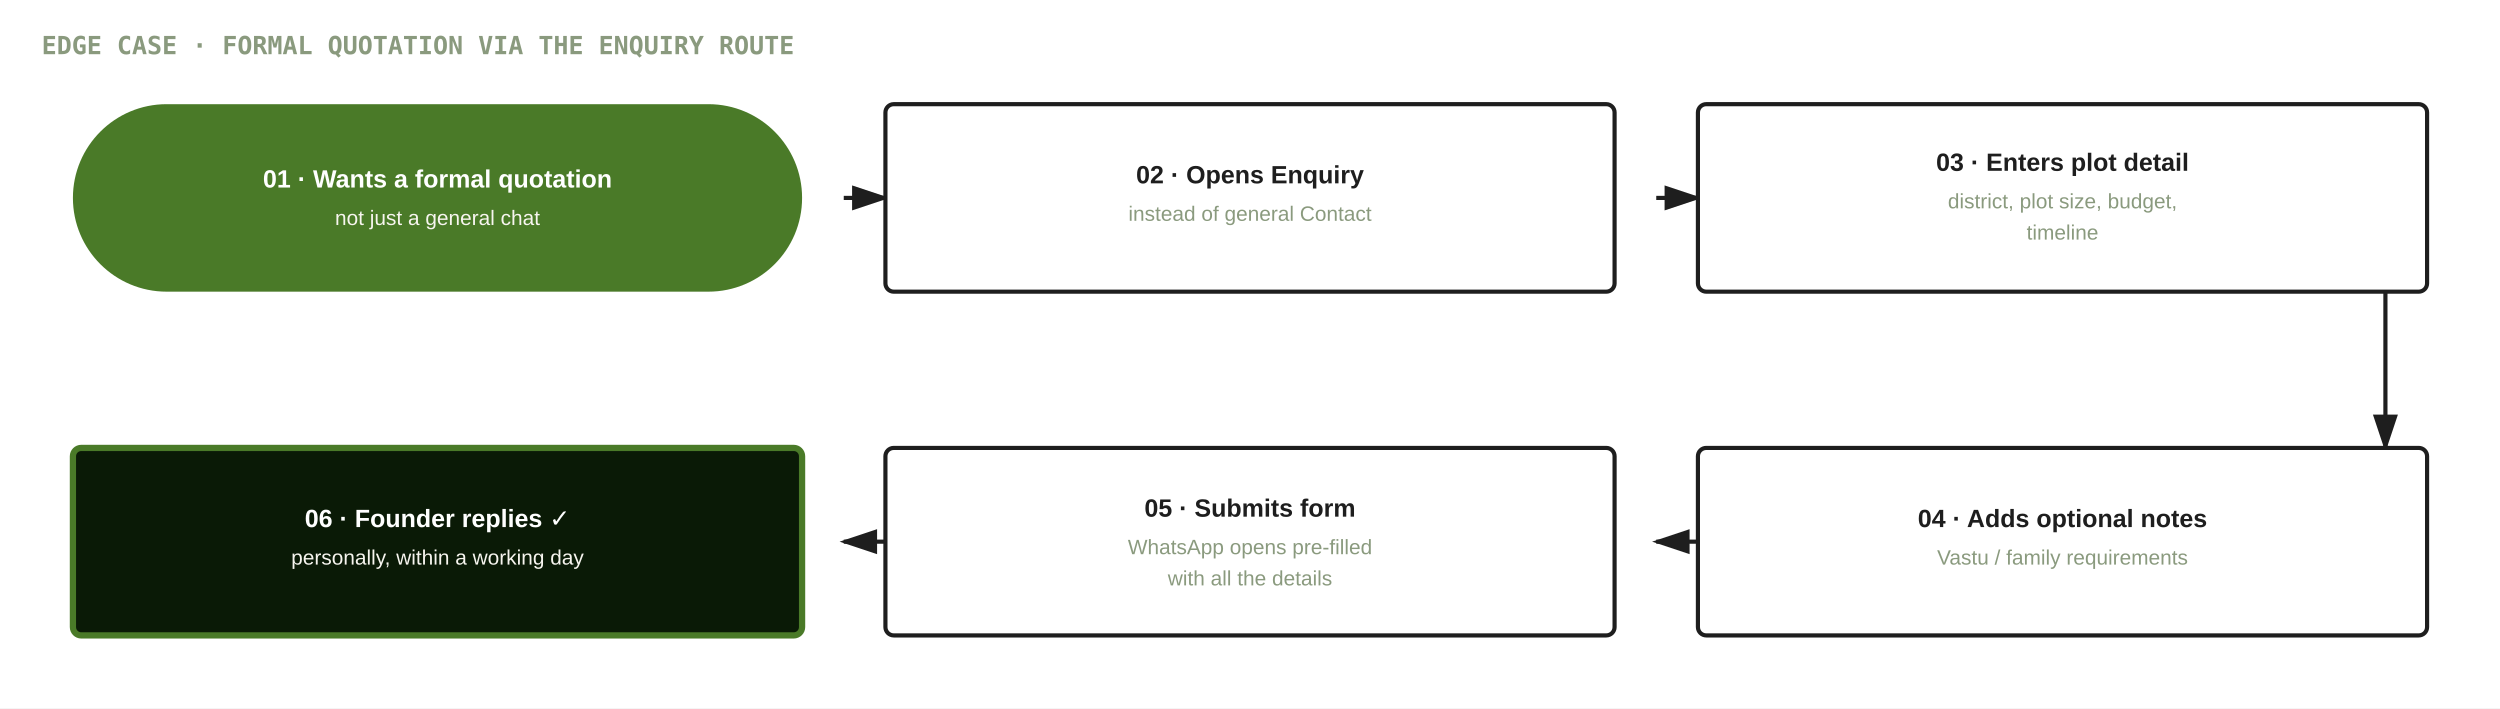
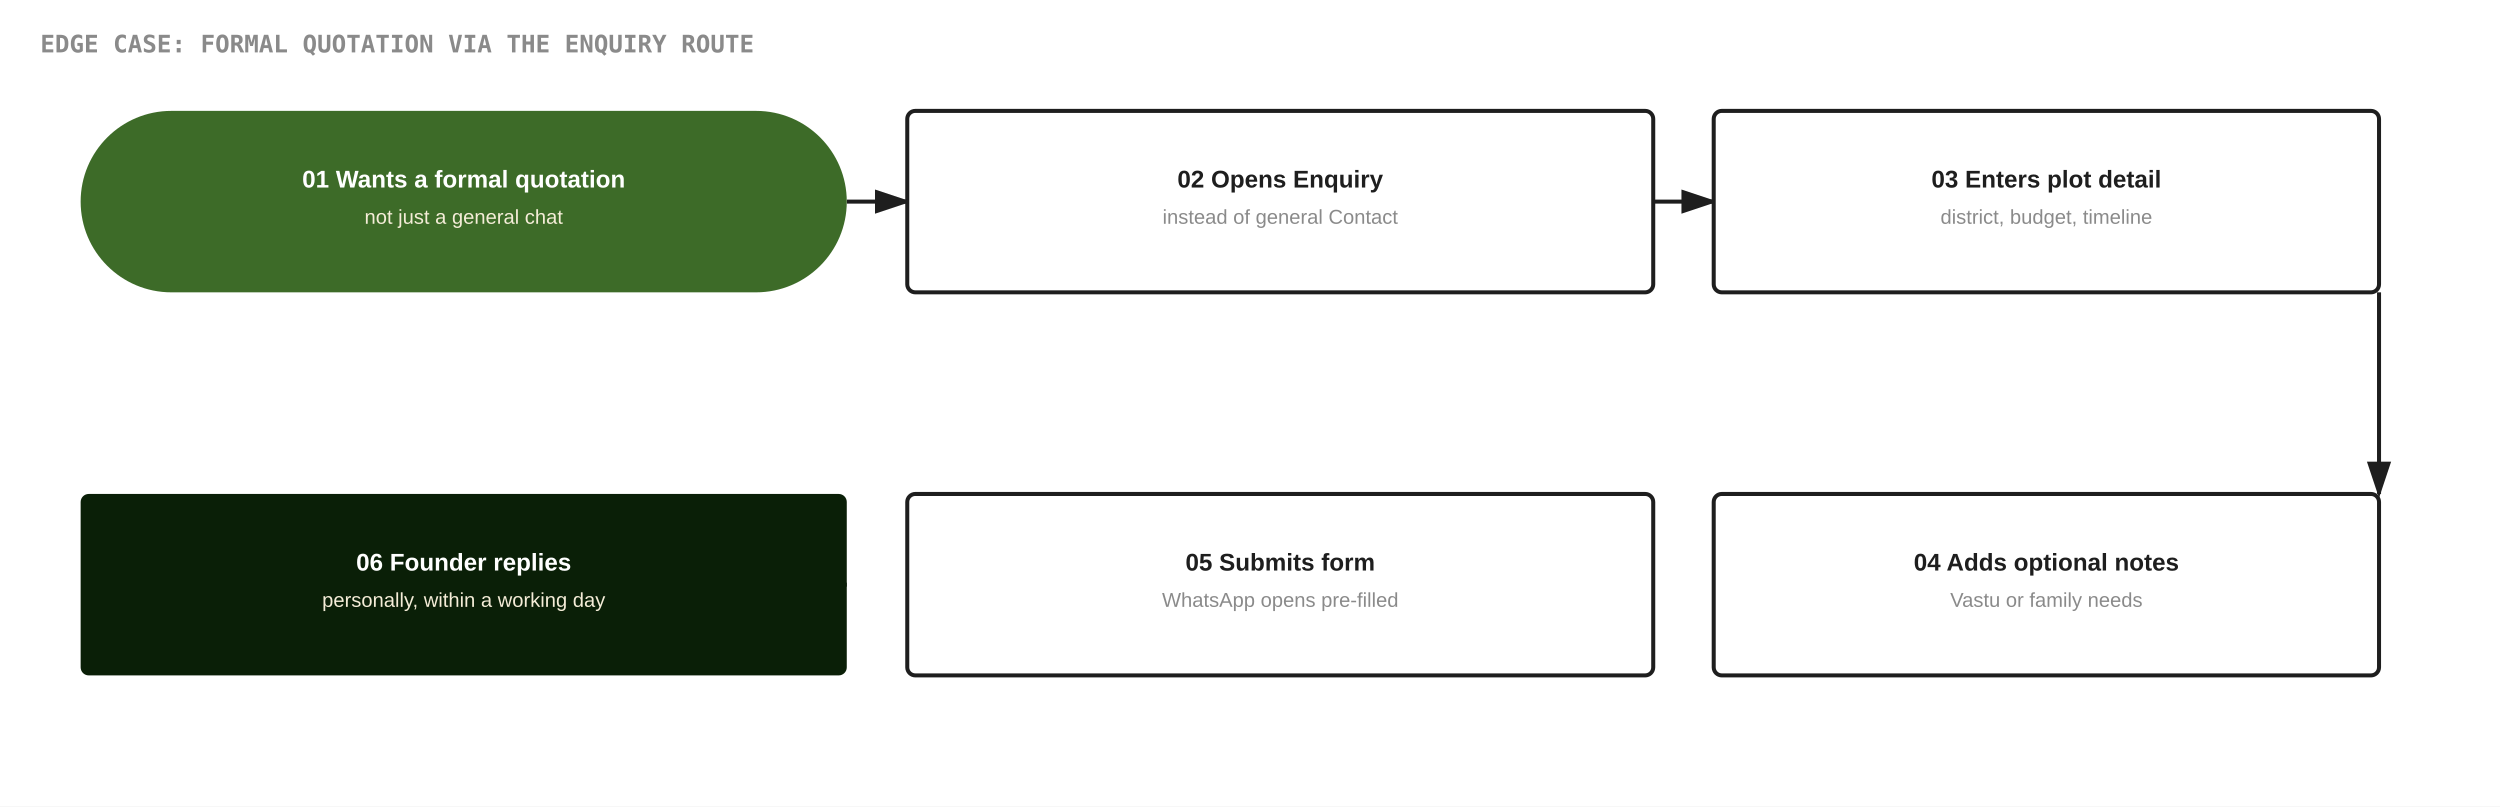
- <svg xmlns="http://www.w3.org/2000/svg" viewBox="0 0 1200 340" font-family="'DM Sans', Arial, sans-serif">
+ <svg xmlns="http://www.w3.org/2000/svg" viewBox="0 0 1240 400" font-family="'DM Sans', Arial, sans-serif">
  <defs>
    <marker id="arrow2" markerWidth="10" markerHeight="10" refX="8" refY="3" orient="auto" markerUnits="strokeWidth">
      <path d="M0,0 L0,6 L9,3 z" fill="#1E1E1E" />
    </marker>
  </defs>
-   <rect x="0" y="0" width="1200" height="340" fill="#ffffff" />
-   <text x="20" y="26" font-size="12" font-weight="700" fill="#8A9A7E" font-family="'IBM Plex Mono', monospace">EDGE CASE · FORMAL QUOTATION VIA THE ENQUIRY ROUTE</text>
+   <rect x="0" y="0" width="1240" height="400" fill="#ffffff" />
+   <text x="20" y="26" font-size="12" font-weight="700" fill="#8A8A8A" font-family="'IBM Plex Mono', monospace">EDGE CASE: FORMAL QUOTATION VIA THE ENQUIRY ROUTE</text>
  <g stroke="#1E1E1E" stroke-width="2" marker-end="url(#arrow2)">
-     <line x1="405" y1="95" x2="425" y2="95" />
-     <line x1="795" y1="95" x2="815" y2="95" />
+     <line x1="420" y1="100" x2="450" y2="100" />
+     <line x1="820" y1="100" x2="850" y2="100" />
  </g>
-   <path d="M1145,140 L1145,190 L1145,215" stroke="#1E1E1E" stroke-width="2" fill="none" marker-end="url(#arrow2)" />
+   <path d="M1180,145 L1180,200 L1180,245" stroke="#1E1E1E" stroke-width="2" fill="none" marker-end="url(#arrow2)" />
  <g stroke="#1E1E1E" stroke-width="2" marker-end="url(#arrow2)">
-     <line x1="815" y1="260" x2="795" y2="260" />
-     <line x1="425" y1="260" x2="405" y2="260" />
+     <line x1="820" y1="290" x2="790" y2="290" />
+     <line x1="420" y1="290" x2="390" y2="290" />
  </g>
-   <rect x="35" y="50" width="350" height="90" rx="45" fill="#4A7A28" />
-   <text x="210" y="90" text-anchor="middle" fill="#ffffff" font-size="12" font-weight="700">01 · Wants a formal quotation</text>
-   <text x="210" y="108" text-anchor="middle" fill="#F7F5EF" font-size="10">not just a general chat</text>
-   <rect x="425" y="50" width="350" height="90" fill="#ffffff" stroke="#1E1E1E" stroke-width="2" rx="4" />
-   <text x="600" y="88" text-anchor="middle" fill="#1E1E1E" font-size="12" font-weight="700">02 · Opens Enquiry</text>
-   <text x="600" y="106" text-anchor="middle" fill="#8A9A7E" font-size="10">instead of general Contact</text>
-   <rect x="815" y="50" width="350" height="90" fill="#ffffff" stroke="#1E1E1E" stroke-width="2" rx="4" />
-   <text x="990" y="82" text-anchor="middle" fill="#1E1E1E" font-size="12" font-weight="700">03 · Enters plot detail</text>
-   <text x="990" y="100" text-anchor="middle" fill="#8A9A7E" font-size="10">district, plot size, budget,</text>
-   <text x="990" y="115" text-anchor="middle" fill="#8A9A7E" font-size="10">timeline</text>
-   <rect x="815" y="215" width="350" height="90" fill="#ffffff" stroke="#1E1E1E" stroke-width="2" rx="4" />
-   <text x="990" y="253" text-anchor="middle" fill="#1E1E1E" font-size="12" font-weight="700">04 · Adds optional notes</text>
-   <text x="990" y="271" text-anchor="middle" fill="#8A9A7E" font-size="10">Vastu / family requirements</text>
-   <rect x="425" y="215" width="350" height="90" fill="#ffffff" stroke="#1E1E1E" stroke-width="2" rx="4" />
-   <text x="600" y="248" text-anchor="middle" fill="#1E1E1E" font-size="12" font-weight="700">05 · Submits form</text>
-   <text x="600" y="266" text-anchor="middle" fill="#8A9A7E" font-size="10">WhatsApp opens pre-filled</text>
-   <text x="600" y="281" text-anchor="middle" fill="#8A9A7E" font-size="10">with all the details</text>
-   <rect x="35" y="215" width="350" height="90" fill="#0A1A06" stroke="#4A7A28" stroke-width="3" rx="4" />
-   <text x="210" y="253" text-anchor="middle" fill="#ffffff" font-size="12" font-weight="700">06 · Founder replies ✓</text>
-   <text x="210" y="271" text-anchor="middle" fill="#F7F5EF" font-size="10">personally, within a working day</text>
+   <rect x="40" y="55" width="380" height="90" rx="45" fill="#3D6B28" />
+   <text x="230" y="93" text-anchor="middle" fill="#ffffff" font-size="12" font-weight="700">01 Wants a formal quotation</text>
+   <text x="230" y="111" text-anchor="middle" fill="#F5EDD8" font-size="10">not just a general chat</text>
+   <rect x="450" y="55" width="370" height="90" fill="#ffffff" stroke="#1E1E1E" stroke-width="2" rx="4" />
+   <text x="635" y="93" text-anchor="middle" fill="#1E1E1E" font-size="12" font-weight="700">02 Opens Enquiry</text>
+   <text x="635" y="111" text-anchor="middle" fill="#8A8A8A" font-size="10">instead of general Contact</text>
+   <rect x="850" y="55" width="330" height="90" fill="#ffffff" stroke="#1E1E1E" stroke-width="2" rx="4" />
+   <text x="1015" y="93" text-anchor="middle" fill="#1E1E1E" font-size="12" font-weight="700">03 Enters plot detail</text>
+   <text x="1015" y="111" text-anchor="middle" fill="#8A8A8A" font-size="10">district, budget, timeline</text>
+   <rect x="850" y="245" width="330" height="90" fill="#ffffff" stroke="#1E1E1E" stroke-width="2" rx="4" />
+   <text x="1015" y="283" text-anchor="middle" fill="#1E1E1E" font-size="12" font-weight="700">04 Adds optional notes</text>
+   <text x="1015" y="301" text-anchor="middle" fill="#8A8A8A" font-size="10">Vastu or family needs</text>
+   <rect x="450" y="245" width="370" height="90" fill="#ffffff" stroke="#1E1E1E" stroke-width="2" rx="4" />
+   <text x="635" y="283" text-anchor="middle" fill="#1E1E1E" font-size="12" font-weight="700">05 Submits form</text>
+   <text x="635" y="301" text-anchor="middle" fill="#8A8A8A" font-size="10">WhatsApp opens pre-filled</text>
+   <rect x="40" y="245" width="380" height="90" fill="#0A1F07" rx="4" />
+   <text x="230" y="283" text-anchor="middle" fill="#ffffff" font-size="12" font-weight="700">06 Founder replies</text>
+   <text x="230" y="301" text-anchor="middle" fill="#F5EDD8" font-size="10">personally, within a working day</text>
</svg>
